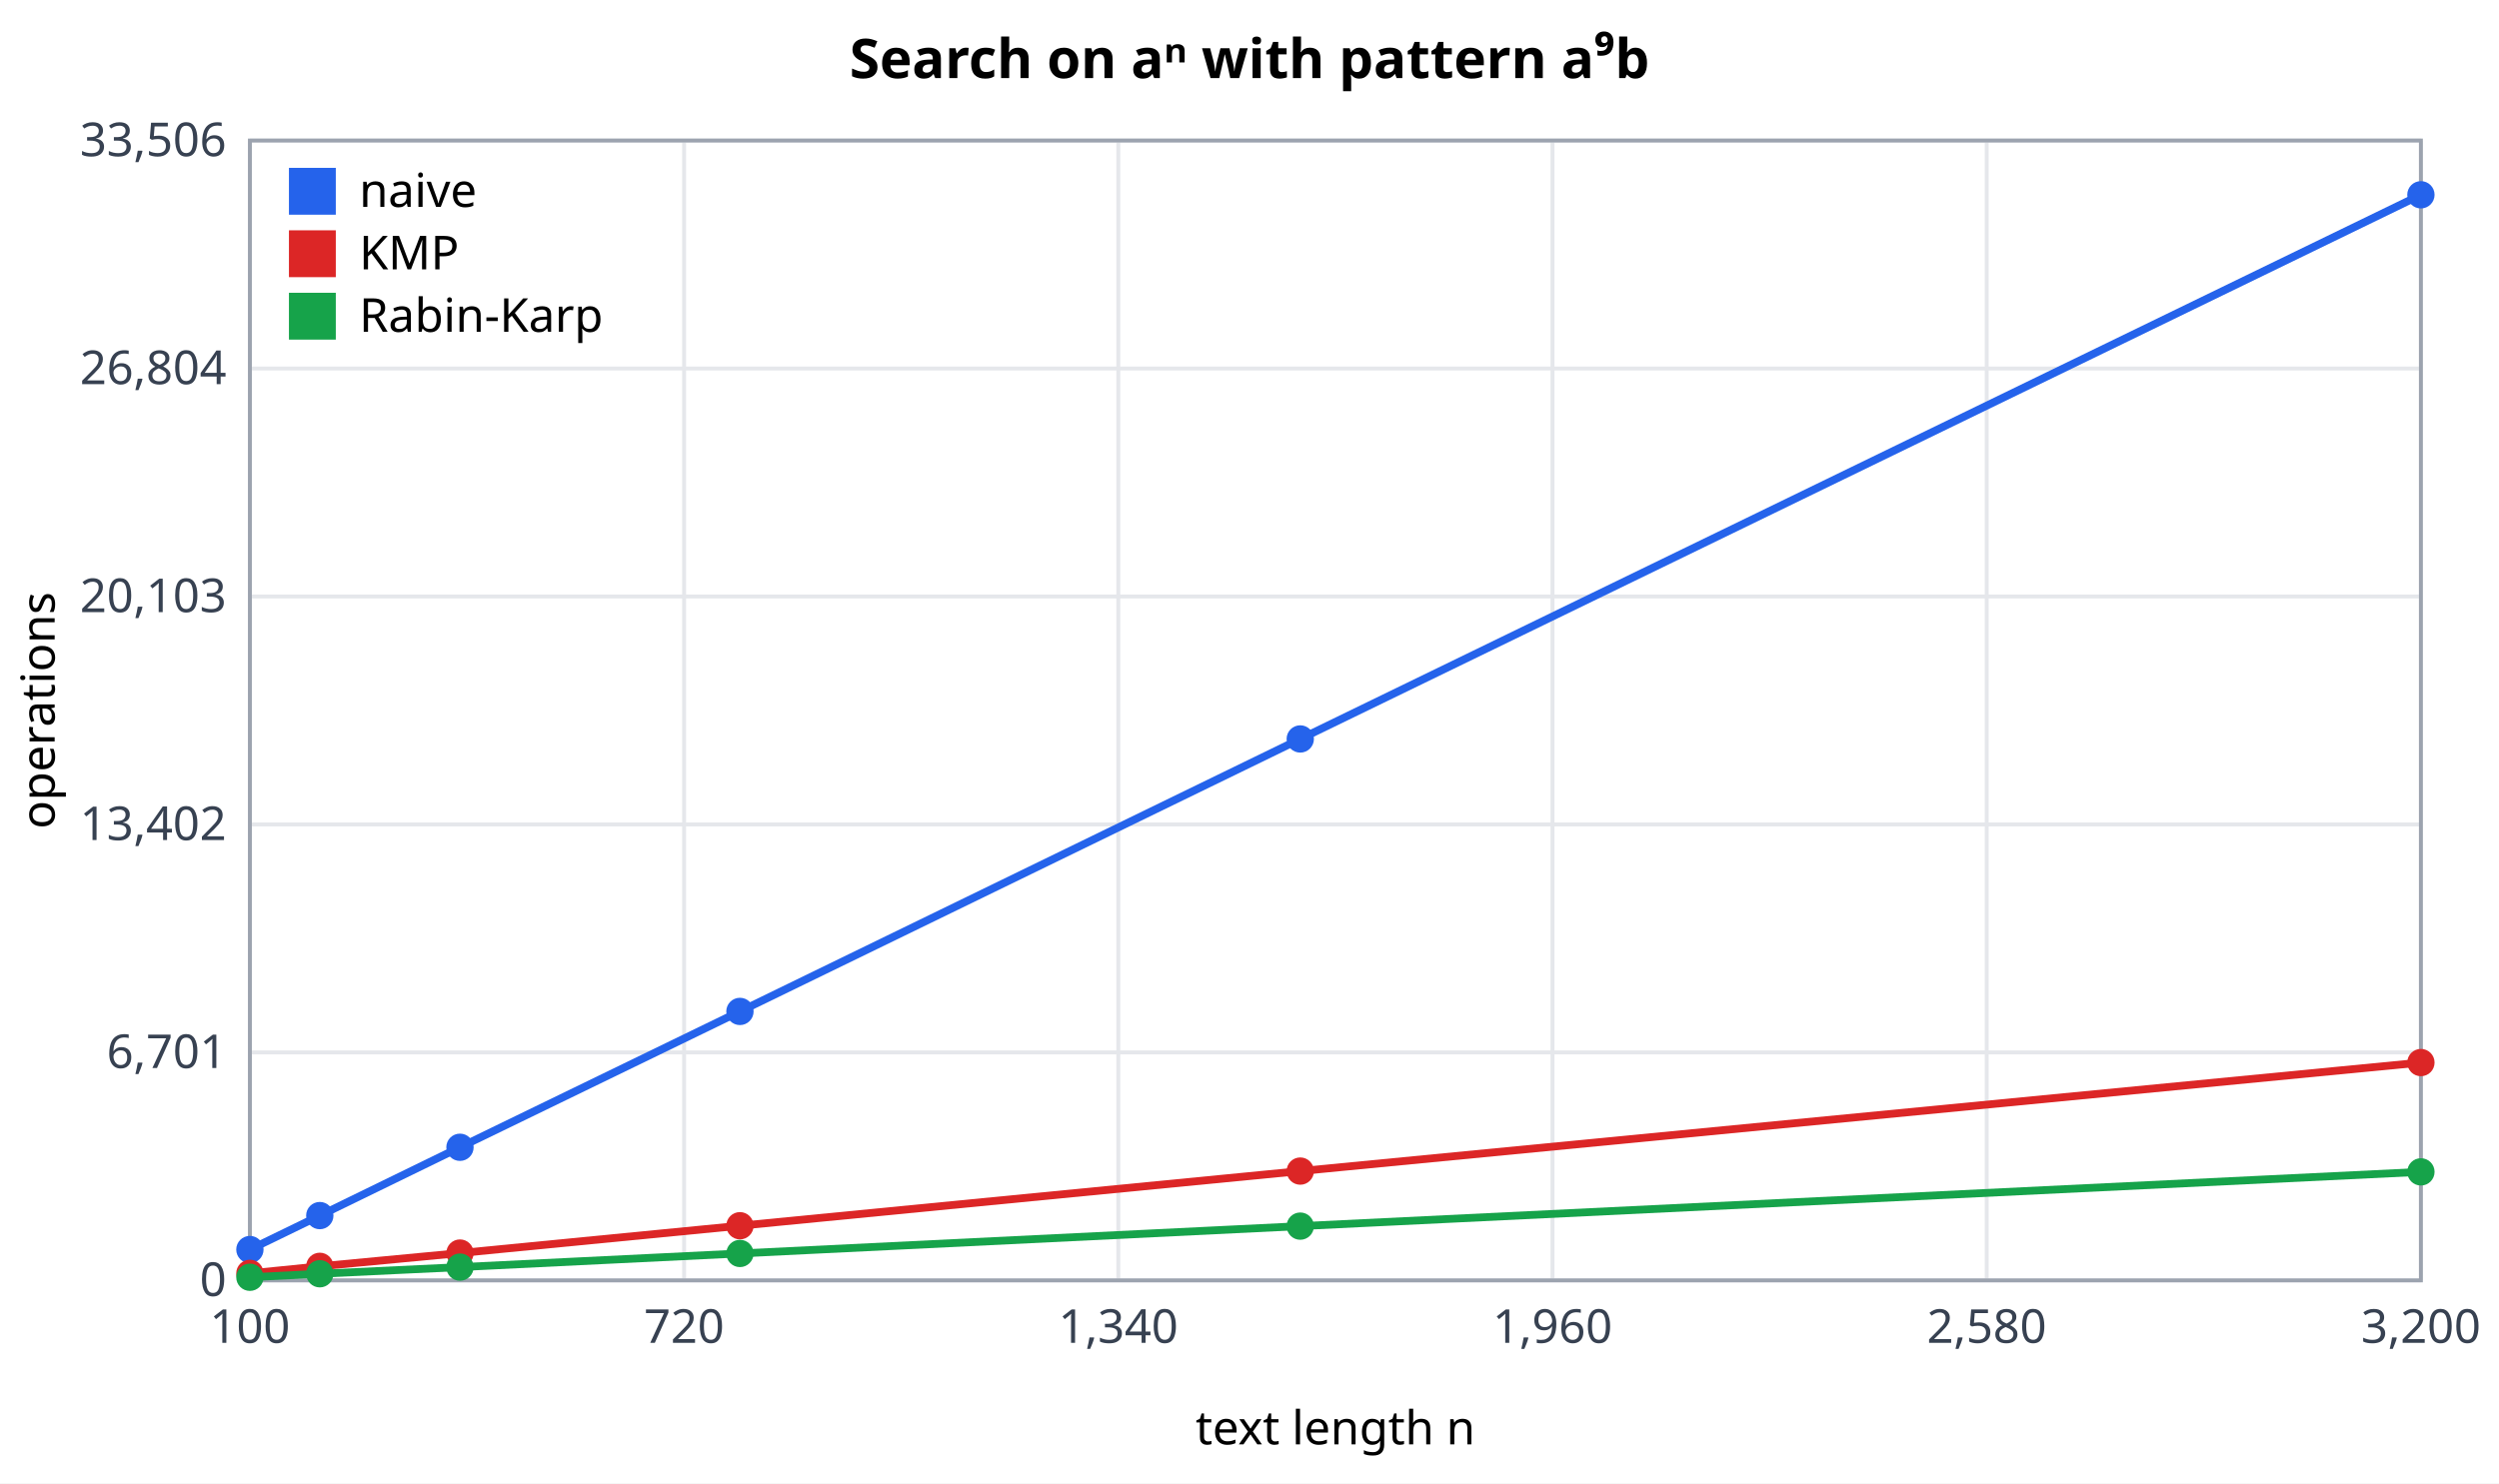
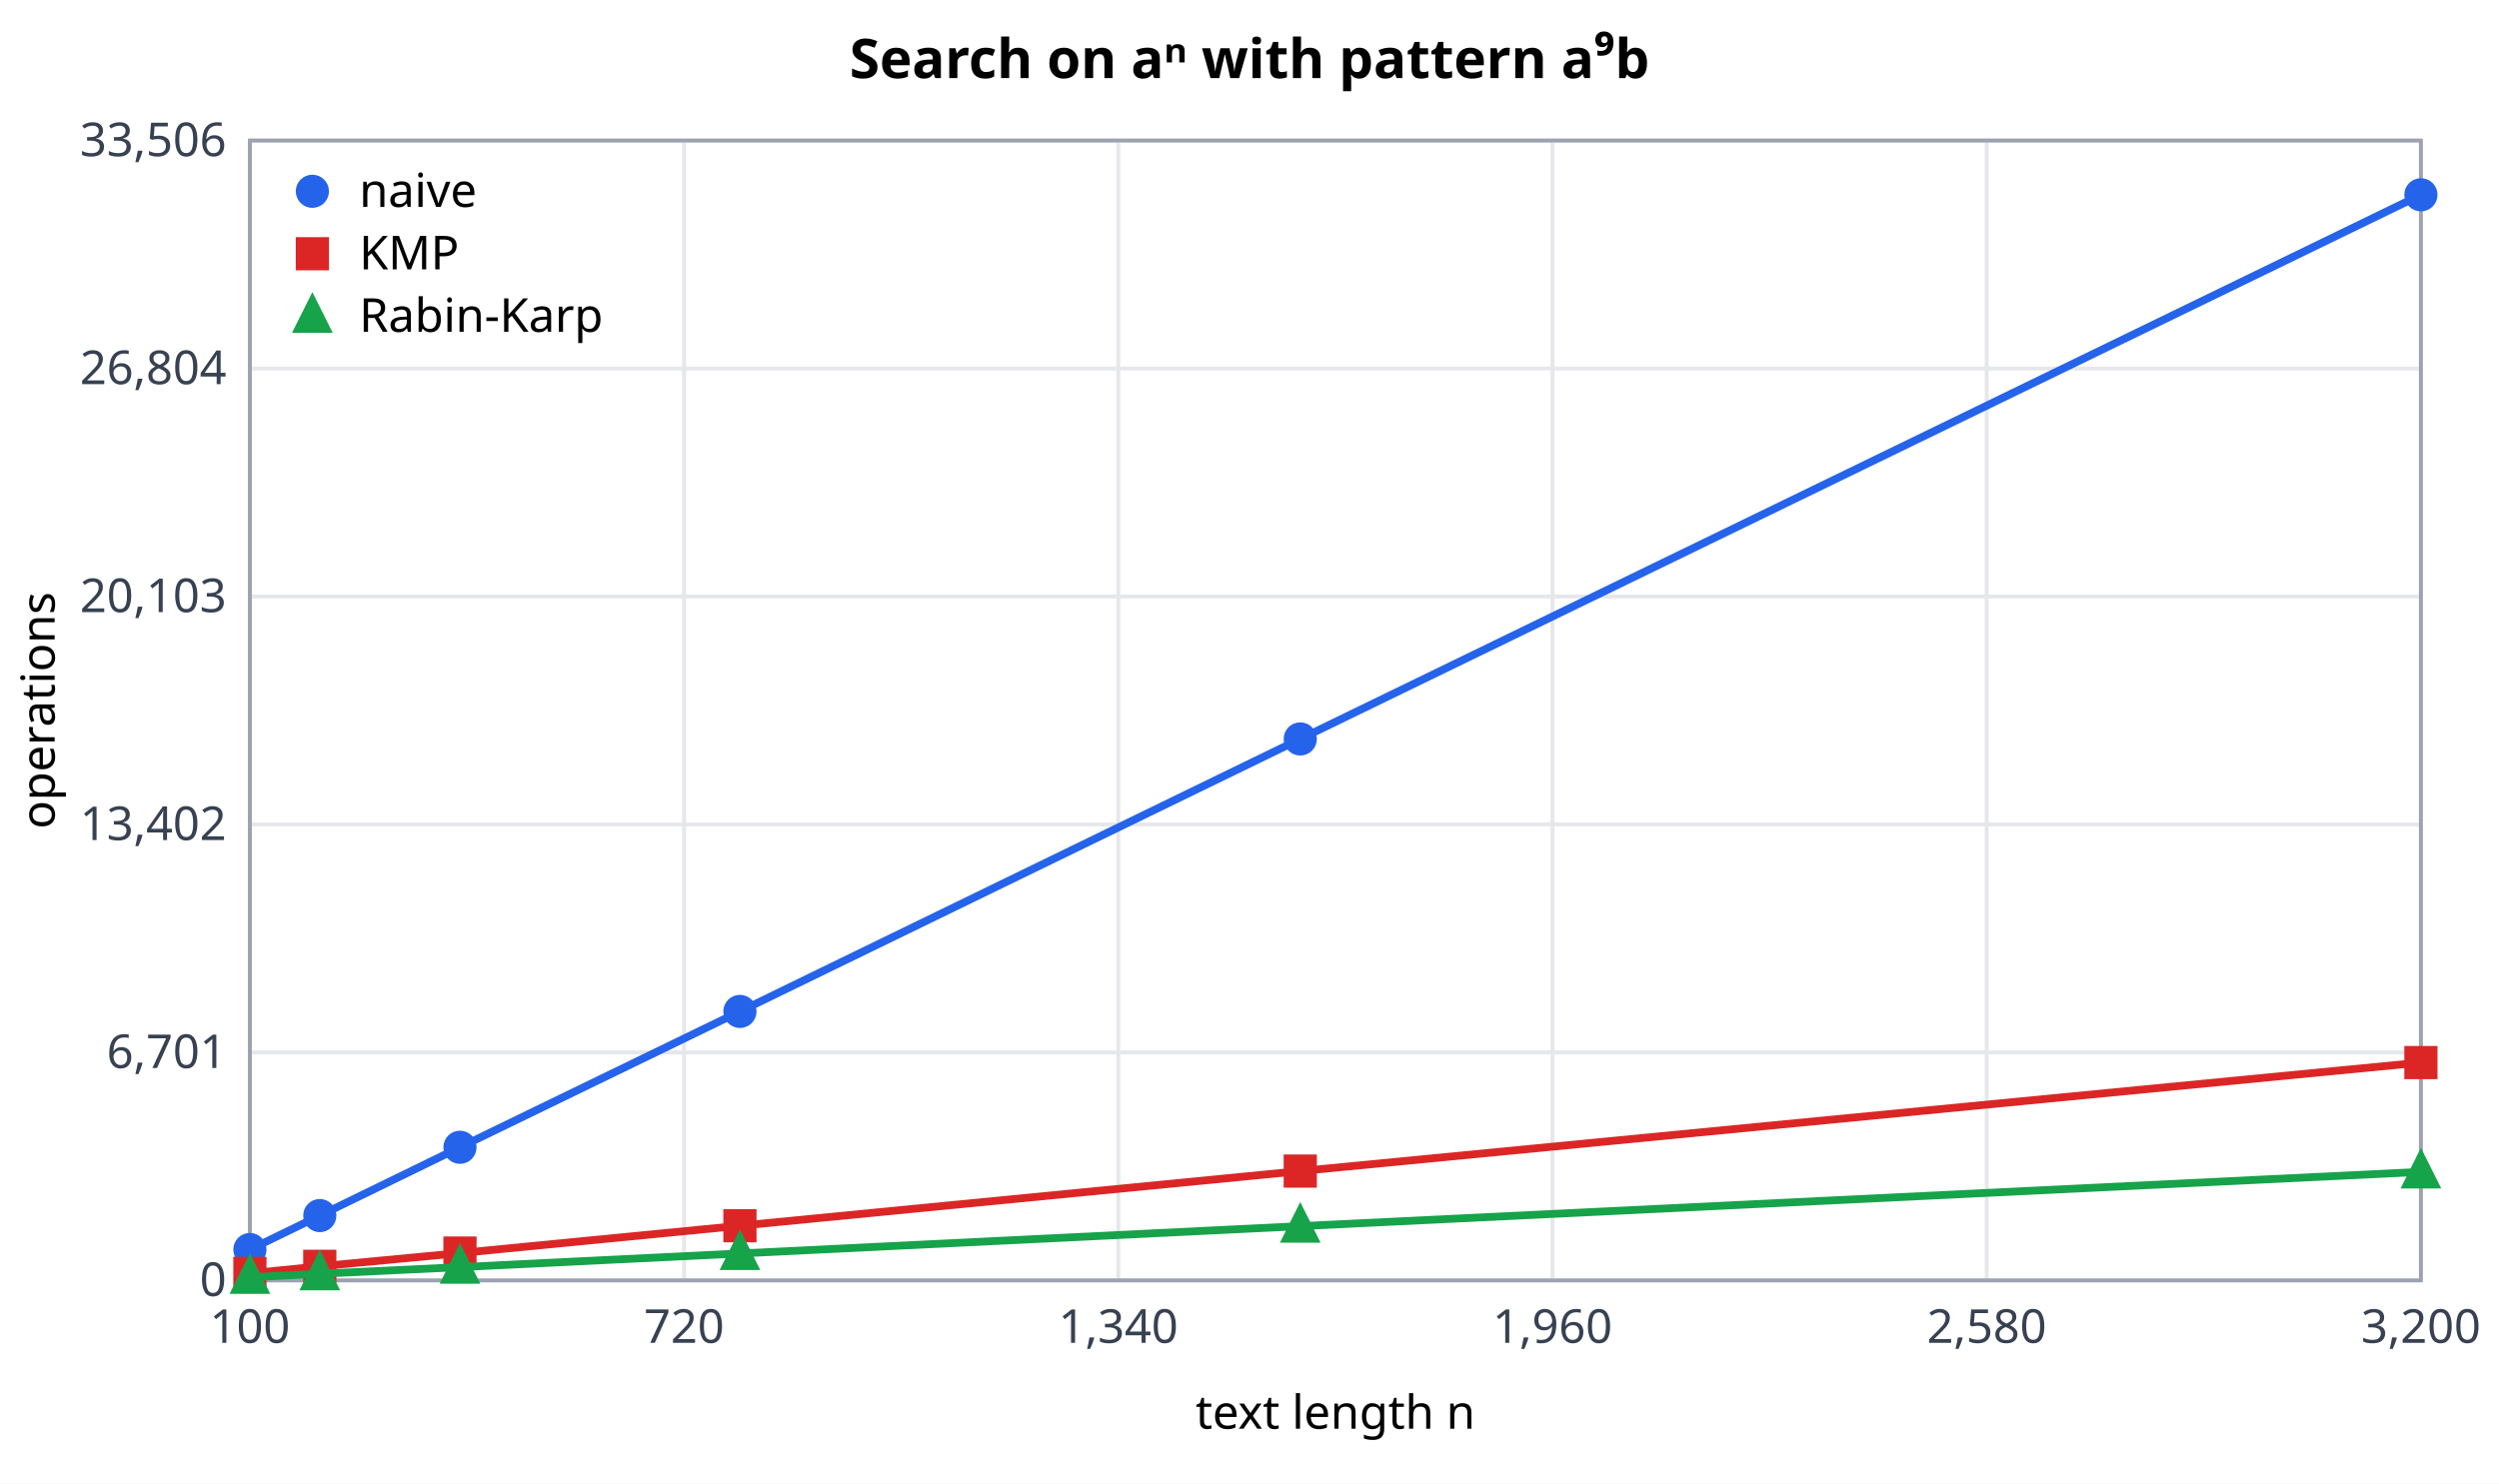
<svg xmlns="http://www.w3.org/2000/svg" width="640" height="380" viewBox="0 0 640 380" font-family="sans-serif" font-size="12">
  <rect width="640" height="380" fill="#ffffff" />
  <text x="320.0" y="20" text-anchor="middle" font-size="14" font-weight="bold">Search on aⁿ with pattern a⁹b</text>
  <line x1="64.0" y1="36" x2="64.0" y2="328" stroke="#e5e7eb" />
+   <text x="64.0" y="344" text-anchor="middle" fill="#374151">100</text>
+   <line x1="175.2" y1="36" x2="175.2" y2="328" stroke="#e5e7eb" />
+   <text x="175.2" y="344" text-anchor="middle" fill="#374151">720</text>
+   <line x1="286.4" y1="36" x2="286.4" y2="328" stroke="#e5e7eb" />
+   <text x="286.4" y="344" text-anchor="middle" fill="#374151">1,340</text>
+   <line x1="397.6" y1="36" x2="397.6" y2="328" stroke="#e5e7eb" />
+   <text x="397.6" y="344" text-anchor="middle" fill="#374151">1,960</text>
+   <line x1="508.8" y1="36" x2="508.8" y2="328" stroke="#e5e7eb" />
+   <text x="508.8" y="344" text-anchor="middle" fill="#374151">2,580</text>
+   <line x1="620.0" y1="36" x2="620.0" y2="328" stroke="#e5e7eb" />
+   <text x="620.0" y="344" text-anchor="middle" fill="#374151">3,200</text>
  <line x1="64" y1="328.0" x2="620" y2="328.0" stroke="#e5e7eb" />
-   <text x="64.0" y="344" text-anchor="middle" fill="#374151">100</text>
  <text x="58" y="332.0" text-anchor="end" fill="#374151">0</text>
-   <line x1="175.2" y1="36" x2="175.2" y2="328" stroke="#e5e7eb" />
  <line x1="64" y1="269.6" x2="620" y2="269.6" stroke="#e5e7eb" />
-   <text x="175.2" y="344" text-anchor="middle" fill="#374151">720</text>
  <text x="58" y="273.6" text-anchor="end" fill="#374151">6,701</text>
-   <line x1="286.4" y1="36" x2="286.4" y2="328" stroke="#e5e7eb" />
  <line x1="64" y1="211.2" x2="620" y2="211.2" stroke="#e5e7eb" />
-   <text x="286.4" y="344" text-anchor="middle" fill="#374151">1,340</text>
  <text x="58" y="215.2" text-anchor="end" fill="#374151">13,402</text>
-   <line x1="397.6" y1="36" x2="397.6" y2="328" stroke="#e5e7eb" />
  <line x1="64" y1="152.8" x2="620" y2="152.8" stroke="#e5e7eb" />
-   <text x="397.6" y="344" text-anchor="middle" fill="#374151">1,960</text>
  <text x="58" y="156.8" text-anchor="end" fill="#374151">20,103</text>
-   <line x1="508.8" y1="36" x2="508.8" y2="328" stroke="#e5e7eb" />
  <line x1="64" y1="94.4" x2="620" y2="94.4" stroke="#e5e7eb" />
-   <text x="508.8" y="344" text-anchor="middle" fill="#374151">2,580</text>
  <text x="58" y="98.4" text-anchor="end" fill="#374151">26,804</text>
-   <line x1="620.0" y1="36" x2="620.0" y2="328" stroke="#e5e7eb" />
  <line x1="64" y1="36.0" x2="620" y2="36.0" stroke="#e5e7eb" />
-   <text x="620.0" y="344" text-anchor="middle" fill="#374151">3,200</text>
  <text x="58" y="40.0" text-anchor="end" fill="#374151">33,506</text>
  <rect x="64" y="36" width="556" height="292" fill="none" stroke="#9ca3af" />
-   <text x="342.0" y="370" text-anchor="middle">text length n</text>
+   <text x="342.0" y="366" text-anchor="middle">text length n</text>
  <text x="14" y="182.0" text-anchor="middle" transform="rotate(-90 14 182.0)">operations</text>
  <polyline points="64.0,320.1 81.9,311.4 117.8,293.9 189.5,259.1 333.0,189.3 620.0,49.9" fill="none" stroke="#2563eb" stroke-width="2" />
-   <circle cx="64.0" cy="320.1" r="3.5" fill="#2563eb" />
-   <circle cx="81.9" cy="311.4" r="3.5" fill="#2563eb" />
-   <circle cx="117.8" cy="293.9" r="3.5" fill="#2563eb" />
-   <circle cx="189.5" cy="259.1" r="3.5" fill="#2563eb" />
-   <circle cx="333.0" cy="189.3" r="3.5" fill="#2563eb" />
-   <circle cx="620.0" cy="49.9" r="3.5" fill="#2563eb" />
-   <rect x="74" y="43" width="12" height="12" fill="#2563eb" />
+   <circle cx="64.0" cy="320.1" r="3.5" fill="#2563eb" stroke="#2563eb" stroke-width="1.5" />
+   <circle cx="81.9" cy="311.4" r="3.5" fill="#2563eb" stroke="#2563eb" stroke-width="1.5" />
+   <circle cx="117.8" cy="293.9" r="3.5" fill="#2563eb" stroke="#2563eb" stroke-width="1.5" />
+   <circle cx="189.5" cy="259.1" r="3.5" fill="#2563eb" stroke="#2563eb" stroke-width="1.5" />
+   <circle cx="333.0" cy="189.3" r="3.5" fill="#2563eb" stroke="#2563eb" stroke-width="1.5" />
+   <circle cx="620.0" cy="49.9" r="3.5" fill="#2563eb" stroke="#2563eb" stroke-width="1.5" />
+   <circle cx="80.0" cy="49.0" r="3.5" fill="#2563eb" stroke="#2563eb" stroke-width="1.5" />
  <text x="92" y="53">naive</text>
  <polyline points="64.0,326.2 81.9,324.4 117.8,321.0 189.5,314.0 333.0,300.0 620.0,272.2" fill="none" stroke="#dc2626" stroke-width="2" />
-   <circle cx="64.0" cy="326.2" r="3.5" fill="#dc2626" />
-   <circle cx="81.9" cy="324.4" r="3.5" fill="#dc2626" />
-   <circle cx="117.8" cy="321.0" r="3.5" fill="#dc2626" />
-   <circle cx="189.5" cy="314.0" r="3.5" fill="#dc2626" />
-   <circle cx="333.0" cy="300.0" r="3.5" fill="#dc2626" />
-   <circle cx="620.0" cy="272.2" r="3.5" fill="#dc2626" />
-   <rect x="74" y="59" width="12" height="12" fill="#dc2626" />
+   <rect x="60.5" y="322.7" width="7" height="7" fill="#dc2626" stroke="#dc2626" stroke-width="1.5" />
+   <rect x="78.4" y="320.9" width="7" height="7" fill="#dc2626" stroke="#dc2626" stroke-width="1.5" />
+   <rect x="114.3" y="317.5" width="7" height="7" fill="#dc2626" stroke="#dc2626" stroke-width="1.5" />
+   <rect x="186.0" y="310.5" width="7" height="7" fill="#dc2626" stroke="#dc2626" stroke-width="1.5" />
+   <rect x="329.5" y="296.5" width="7" height="7" fill="#dc2626" stroke="#dc2626" stroke-width="1.5" />
+   <rect x="616.5" y="268.7" width="7" height="7" fill="#dc2626" stroke="#dc2626" stroke-width="1.5" />
+   <rect x="76.5" y="61.5" width="7" height="7" fill="#dc2626" stroke="#dc2626" stroke-width="1.5" />
  <text x="92" y="69">KMP</text>
  <polyline points="64.0,327.2 81.9,326.3 117.8,324.6 189.5,321.1 333.0,314.1 620.0,300.2" fill="none" stroke="#16a34a" stroke-width="2" />
-   <circle cx="64.0" cy="327.2" r="3.5" fill="#16a34a" />
-   <circle cx="81.9" cy="326.3" r="3.5" fill="#16a34a" />
-   <circle cx="117.8" cy="324.6" r="3.5" fill="#16a34a" />
-   <circle cx="189.5" cy="321.1" r="3.5" fill="#16a34a" />
-   <circle cx="333.0" cy="314.1" r="3.5" fill="#16a34a" />
-   <circle cx="620.0" cy="300.2" r="3.5" fill="#16a34a" />
-   <rect x="74" y="75" width="12" height="12" fill="#16a34a" />
+   <polygon points="64.0,322.7 60.0,330.7 68.0,330.7" fill="#16a34a" stroke="#16a34a" stroke-width="1.5" />
+   <polygon points="81.9,321.8 77.9,329.8 85.9,329.8" fill="#16a34a" stroke="#16a34a" stroke-width="1.5" />
+   <polygon points="117.8,320.1 113.8,328.1 121.8,328.1" fill="#16a34a" stroke="#16a34a" stroke-width="1.5" />
+   <polygon points="189.5,316.6 185.5,324.6 193.5,324.6" fill="#16a34a" stroke="#16a34a" stroke-width="1.5" />
+   <polygon points="333.0,309.6 329.0,317.6 337.0,317.6" fill="#16a34a" stroke="#16a34a" stroke-width="1.5" />
+   <polygon points="620.0,295.7 616.0,303.7 624.0,303.7" fill="#16a34a" stroke="#16a34a" stroke-width="1.5" />
+   <polygon points="80.0,76.5 76.0,84.5 84.0,84.5" fill="#16a34a" stroke="#16a34a" stroke-width="1.5" />
  <text x="92" y="85">Rabin-Karp</text>
</svg>
